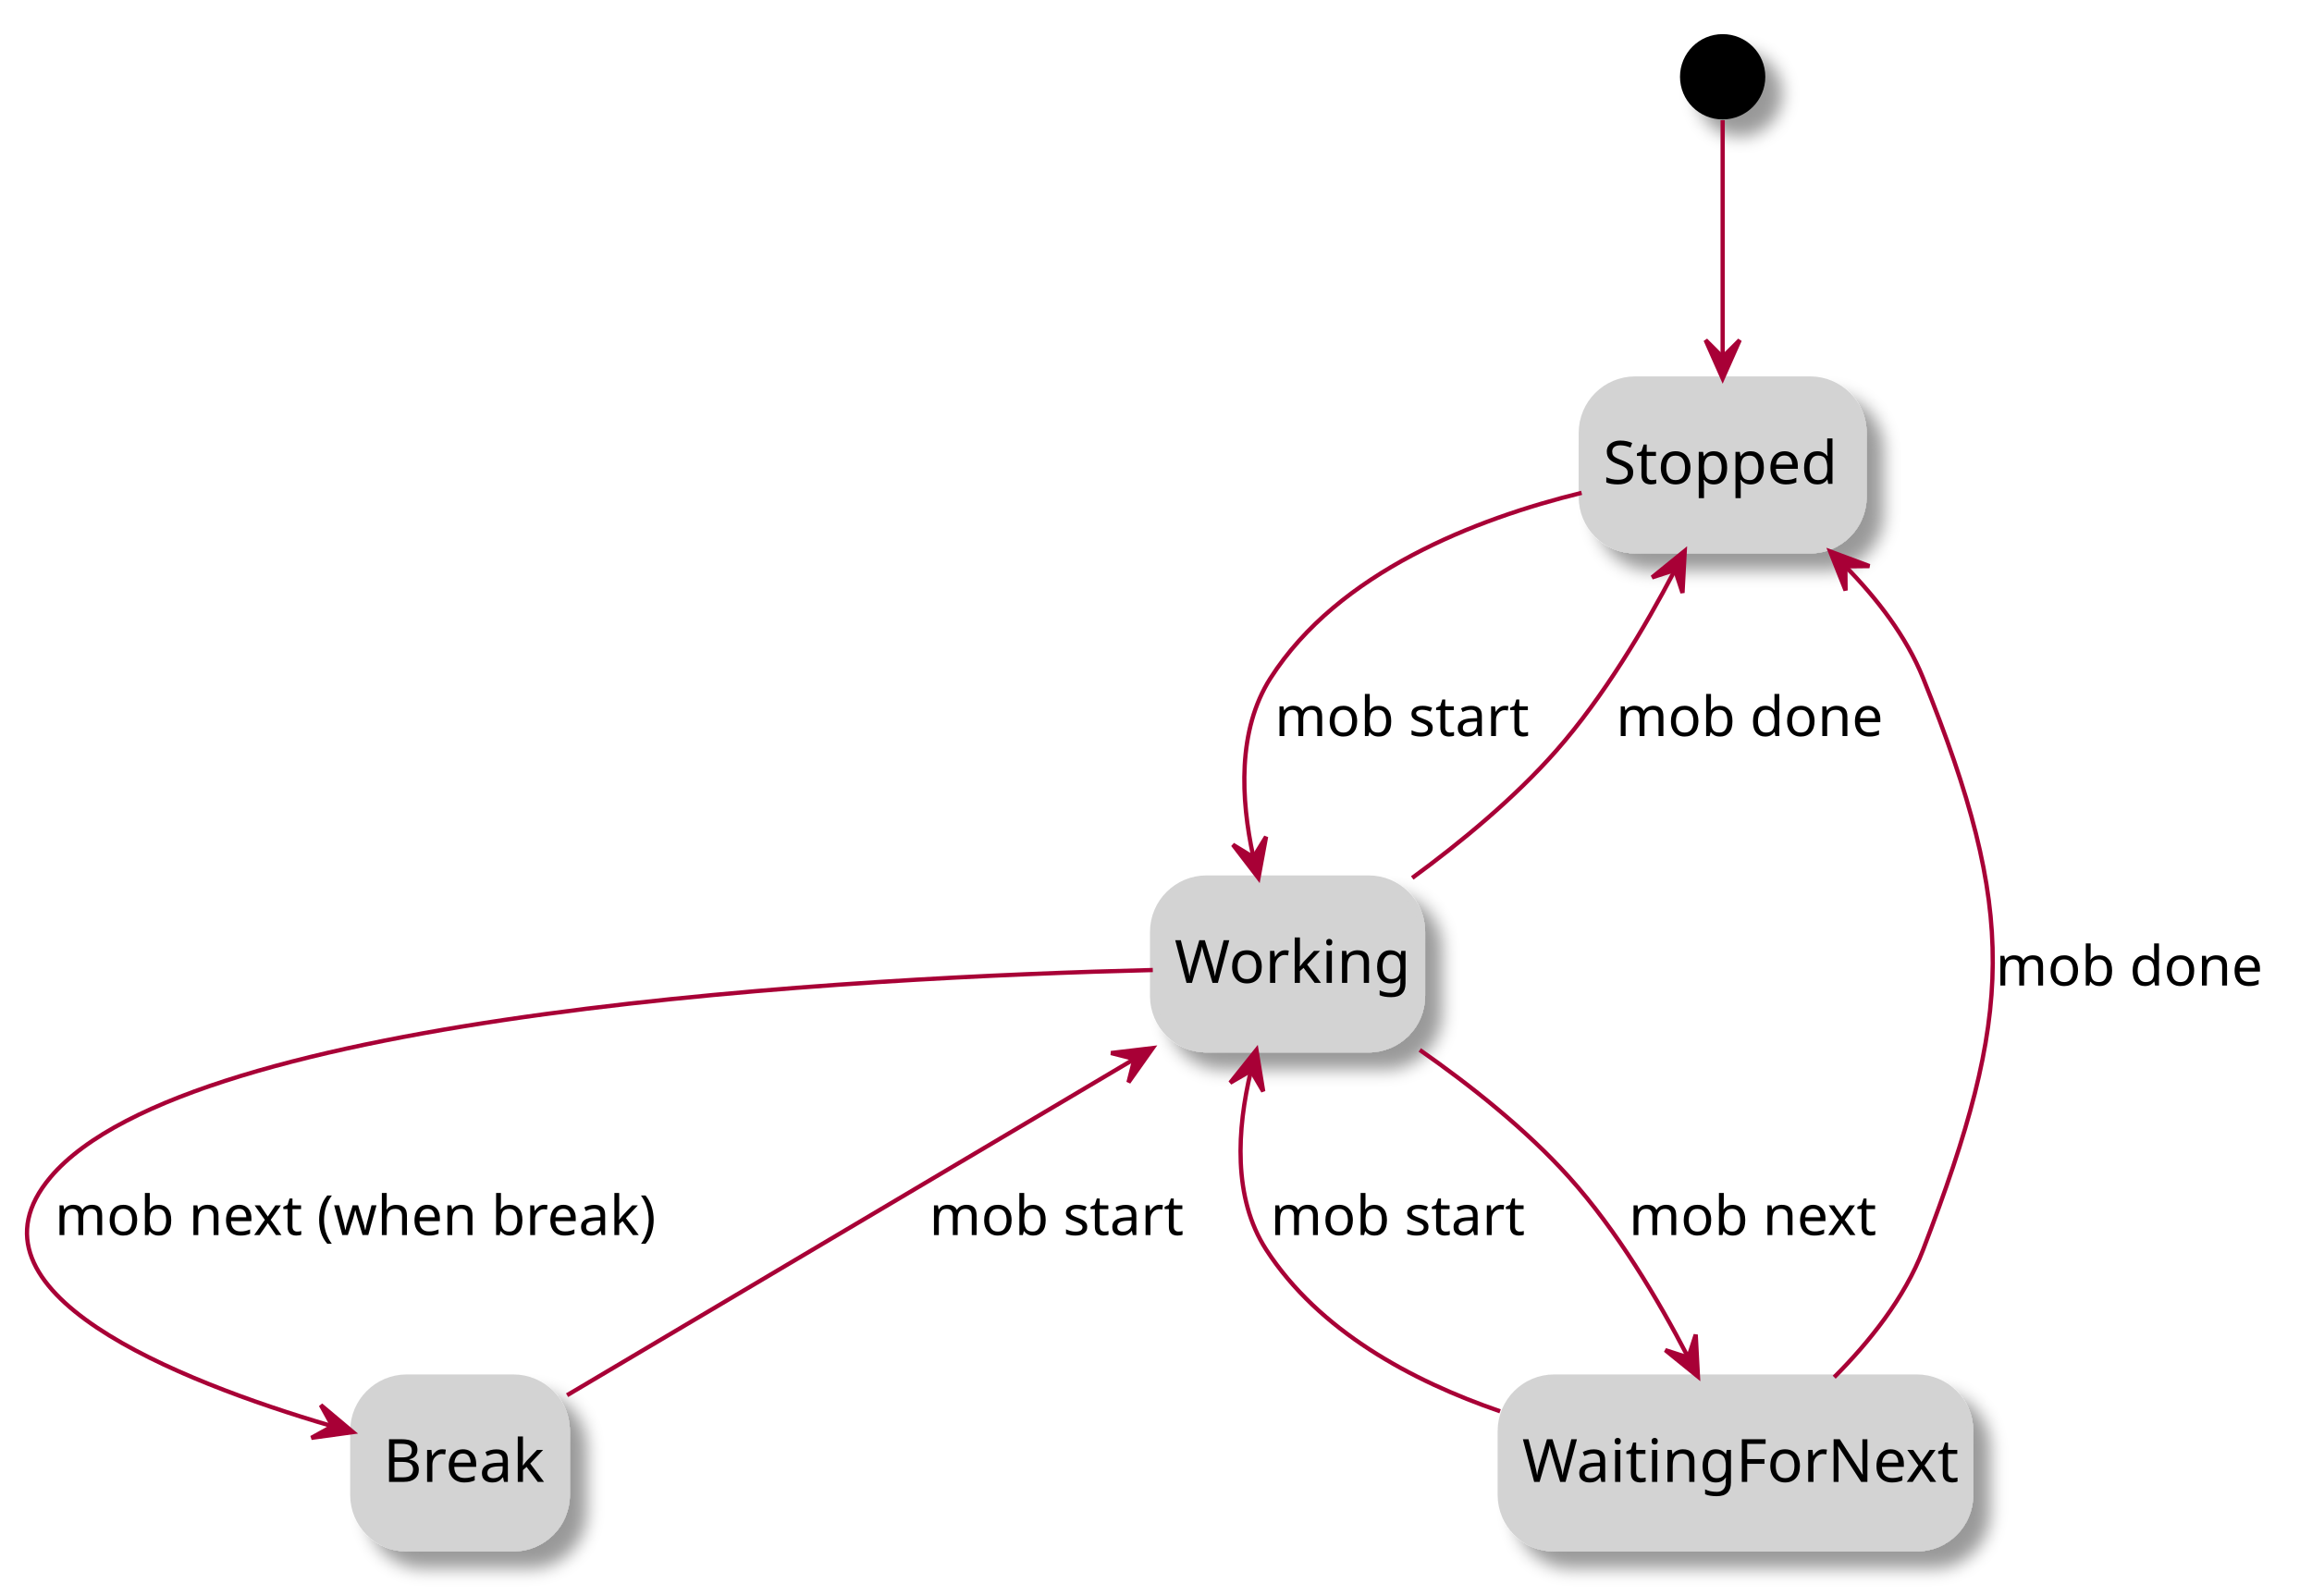
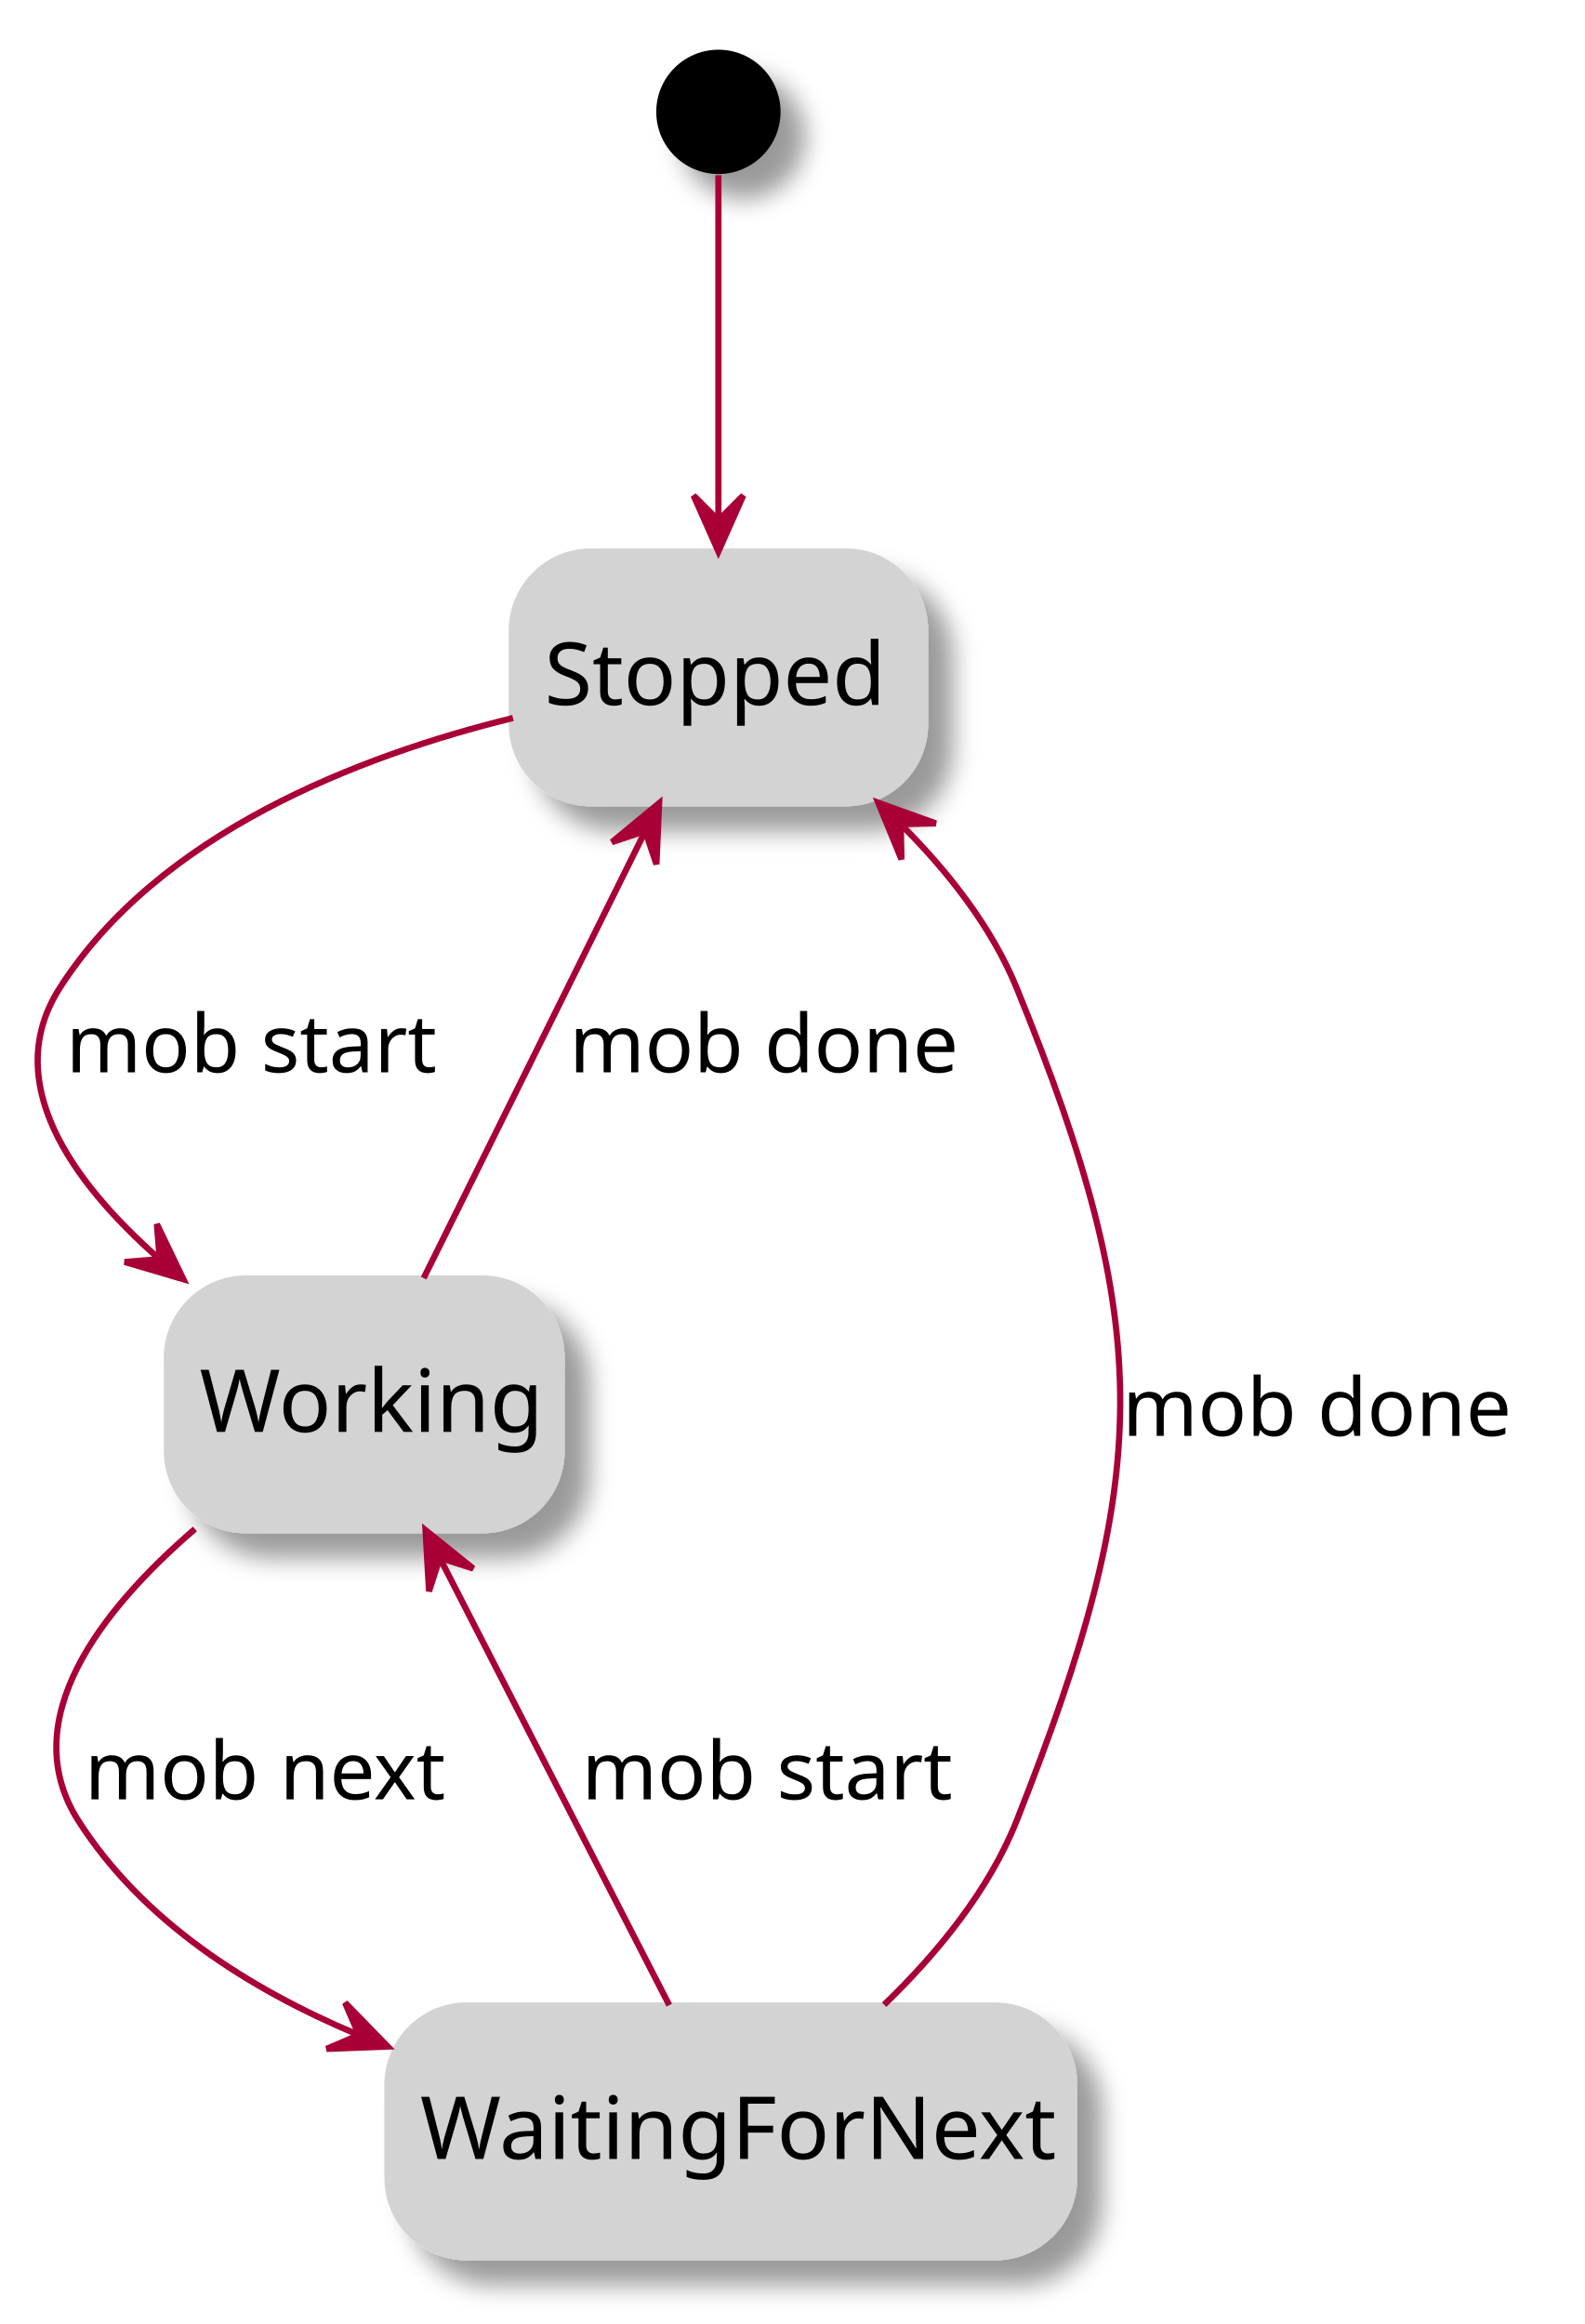
- <svg xmlns="http://www.w3.org/2000/svg" contentScriptType="application/ecmascript" contentStyleType="text/css" height="374px" preserveAspectRatio="none" style="width:542px;height:374px;" version="1.1" viewBox="0 0 542 374" width="542px" zoomAndPan="magnify">
+ <svg xmlns="http://www.w3.org/2000/svg" contentScriptType="application/ecmascript" contentStyleType="text/css" height="374px" preserveAspectRatio="none" style="width:255px;height:374px;" version="1.1" viewBox="0 0 255 374" width="255px" zoomAndPan="magnify">
  <defs>
-     <filter height="300%" id="f196iu4edj740e" width="300%" x="-1" y="-1">
+     <filter height="300%" id="f37cybzssgdp7" width="300%" x="-1" y="-1">
      <feGaussianBlur result="blurOut" stdDeviation="2.0" />
      <feColorMatrix in="blurOut" result="blurOut2" type="matrix" values="0 0 0 0 0 0 0 0 0 0 0 0 0 0 0 0 0 0 .4 0" />
      <feOffset dx="4.0" dy="4.0" in="blurOut2" result="blurOut3" />
      <feBlend in="SourceGraphic" in2="blurOut3" mode="normal" />
    </filter>
  </defs>
  <g>
-     <ellipse cx="403.84" cy="18" fill="#000000" filter="url(#f196iu4edj740e)" rx="10" ry="10" style="stroke: none; stroke-width: 1.0;" />
-     <rect fill="#D3D3D3" filter="url(#f196iu4edj740e)" height="40" rx="12.5" ry="12.5" style="stroke: #D3D3D3; stroke-width: 1.5;" width="66" x="370.84" y="89" />
-     <text fill="#000000" font-family="Avenir" font-size="14" lengthAdjust="spacingAndGlyphs" textLength="56" x="375.84" y="113.438">Stopped</text>
-     <rect fill="#D3D3D3" filter="url(#f196iu4edj740e)" height="40" rx="12.5" ry="12.5" style="stroke: #D3D3D3; stroke-width: 1.5;" width="63" x="270.34" y="206" />
-     <text fill="#000000" font-family="Avenir" font-size="14" lengthAdjust="spacingAndGlyphs" textLength="53" x="275.34" y="230.438">Working</text>
-     <rect fill="#D3D3D3" filter="url(#f196iu4edj740e)" height="40" rx="12.5" ry="12.5" style="stroke: #D3D3D3; stroke-width: 1.5;" width="110" x="351.84" y="323" />
-     <text fill="#000000" font-family="Avenir" font-size="14" lengthAdjust="spacingAndGlyphs" textLength="100" x="356.84" y="347.438">WaitingForNext</text>
-     <rect fill="#D3D3D3" filter="url(#f196iu4edj740e)" height="40" rx="12.5" ry="12.5" style="stroke: #D3D3D3; stroke-width: 1.5;" width="50" x="82.84" y="323" />
-     <text fill="#000000" font-family="Avenir" font-size="14" lengthAdjust="spacingAndGlyphs" textLength="36" x="89.84" y="347.438">Break</text>
-     <path d="M403.84,28.19 C403.84,41.18 403.84,65.38 403.84,83.73 " fill="none" id="*start-&gt;Stopped" style="stroke: #A80036; stroke-width: 1.0;" />
-     <polygon fill="#A80036" points="403.84,88.74,407.84,79.74,403.84,83.74,399.84,79.74,403.84,88.74" style="stroke: #A80036; stroke-width: 1.0;" />
-     <path d="M370.78,115.55 C346.02,121.63 313.79,134.06 297.84,159 C290.03,171.21 290.9,187.43 293.78,200.73 " fill="none" id="Stopped-&gt;Working" style="stroke: #A80036; stroke-width: 1.0;" />
-     <polygon fill="#A80036" points="295.02,205.86,296.805,196.174,293.851,200.999,289.027,198.045,295.02,205.86" style="stroke: #A80036; stroke-width: 1.0;" />
-     <text fill="#000000" font-family="sans-serif" font-size="13" lengthAdjust="spacingAndGlyphs" textLength="61" x="298.84" y="172.568">mob start</text>
-     <path d="M331.07,205.84 C342.43,197.52 355.04,187.13 364.84,176 C375.96,163.36 385.61,147.11 392.53,133.89 " fill="none" id="Working-&gt;Stopped" style="stroke: #A80036; stroke-width: 1.0;" />
-     <polygon fill="#A80036" points="394.95,129.17,387.3,135.373,392.68,133.625,394.427,139.005,394.95,129.17" style="stroke: #A80036; stroke-width: 1.0;" />
-     <text fill="#000000" font-family="sans-serif" font-size="13" lengthAdjust="spacingAndGlyphs" textLength="63" x="378.84" y="172.568">mob done</text>
-     <path d="M332.84,246.17 C344.66,254.42 357.72,264.76 367.84,276 C379.1,288.51 388.75,304.77 395.64,318.02 " fill="none" id="Working-&gt;WaitingForNext" style="stroke: #A80036; stroke-width: 1.0;" />
-     <polygon fill="#A80036" points="398.05,322.75,397.527,312.915,395.78,318.295,390.4,316.547,398.05,322.75" style="stroke: #A80036; stroke-width: 1.0;" />
-     <text fill="#000000" font-family="sans-serif" font-size="13" lengthAdjust="spacingAndGlyphs" textLength="60" x="381.84" y="289.568">mob next</text>
-     <path d="M351.67,330.89 C330.83,323.73 309.19,312.02 296.84,293 C288.94,280.83 290.05,264.62 293.2,251.3 " fill="none" id="WaitingForNext-&gt;Working" style="stroke: #A80036; stroke-width: 1.0;" />
-     <polygon fill="#A80036" points="294.55,246.17,288.396,253.859,293.28,251.006,296.134,255.891,294.55,246.17" style="stroke: #A80036; stroke-width: 1.0;" />
-     <text fill="#000000" font-family="sans-serif" font-size="13" lengthAdjust="spacingAndGlyphs" textLength="61" x="297.84" y="289.568">mob start</text>
-     <path d="M270.25,227.43 C202.08,229.09 44.68,237.15 11.84,276 C-10.87,302.87 41.6,323.7 77.57,334.29 " fill="none" id="Working-&gt;Break" style="stroke: #A80036; stroke-width: 1.0;" />
-     <polygon fill="#A80036" points="82.75,335.77,75.213,329.431,77.946,334.383,72.994,337.117,82.75,335.77" style="stroke: #A80036; stroke-width: 1.0;" />
-     <text fill="#000000" font-family="sans-serif" font-size="13" lengthAdjust="spacingAndGlyphs" textLength="144" x="12.84" y="289.568">mob next (when break)</text>
-     <path d="M132.94,327.12 C166.7,307.11 226.96,271.38 265.63,248.46 " fill="none" id="Break-&gt;Working" style="stroke: #A80036; stroke-width: 1.0;" />
-     <polygon fill="#A80036" points="270.24,245.73,260.46,246.892,265.942,248.286,264.549,253.768,270.24,245.73" style="stroke: #A80036; stroke-width: 1.0;" />
-     <text fill="#000000" font-family="sans-serif" font-size="13" lengthAdjust="spacingAndGlyphs" textLength="61" x="217.84" y="289.568">mob start</text>
-     <path d="M429.99,322.9 C438.22,314.66 446.5,304.32 450.84,293 C472.14,237.39 473.06,214.26 450.84,159 C446.91,149.23 439.99,140.3 432.66,132.83 " fill="none" id="WaitingForNext-&gt;Stopped" style="stroke: #A80036; stroke-width: 1.0;" />
-     <polygon fill="#A80036" points="429.03,129.28,432.658,138.436,432.601,132.78,438.258,132.722,429.03,129.28" style="stroke: #A80036; stroke-width: 1.0;" />
-     <text fill="#000000" font-family="sans-serif" font-size="13" lengthAdjust="spacingAndGlyphs" textLength="63" x="467.84" y="231.068">mob done</text>
+     <ellipse cx="115.61" cy="18" fill="#000000" filter="url(#f37cybzssgdp7)" rx="10" ry="10" style="stroke: none; stroke-width: 1.0;" />
+     <rect fill="#D3D3D3" filter="url(#f37cybzssgdp7)" height="40" rx="12.5" ry="12.5" style="stroke: #D3D3D3; stroke-width: 1.5;" width="66" x="82.61" y="89" />
+     <text fill="#000000" font-family="Avenir" font-size="14" lengthAdjust="spacingAndGlyphs" textLength="56" x="87.61" y="113.438">Stopped</text>
+     <rect fill="#D3D3D3" filter="url(#f37cybzssgdp7)" height="40" rx="12.5" ry="12.5" style="stroke: #D3D3D3; stroke-width: 1.5;" width="63" x="27.11" y="206" />
+     <text fill="#000000" font-family="Avenir" font-size="14" lengthAdjust="spacingAndGlyphs" textLength="53" x="32.11" y="230.438">Working</text>
+     <rect fill="#D3D3D3" filter="url(#f37cybzssgdp7)" height="40" rx="12.5" ry="12.5" style="stroke: #D3D3D3; stroke-width: 1.5;" width="110" x="62.61" y="323" />
+     <text fill="#000000" font-family="Avenir" font-size="14" lengthAdjust="spacingAndGlyphs" textLength="100" x="67.61" y="347.438">WaitingForNext</text>
+     <path d="M115.61,28.19 C115.61,41.18 115.61,65.38 115.61,83.73 " fill="none" id="*start-&gt;Stopped" style="stroke: #A80036; stroke-width: 1.0;" />
+     <polygon fill="#A80036" points="115.61,88.74,119.61,79.74,115.61,83.74,111.61,79.74,115.61,88.74" style="stroke: #A80036; stroke-width: 1.0;" />
+     <path d="M82.55,115.55 C57.79,121.63 25.55,134.06 9.61,159 C0.05,173.95 11.33,189.94 25.46,202.44 " fill="none" id="Stopped-&gt;Working" style="stroke: #A80036; stroke-width: 1.0;" />
+     <polygon fill="#A80036" points="29.51,205.87,25.244,196.993,25.701,202.631,20.062,203.088,29.51,205.87" style="stroke: #A80036; stroke-width: 1.0;" />
+     <text fill="#000000" font-family="sans-serif" font-size="13" lengthAdjust="spacingAndGlyphs" textLength="61" x="10.61" y="172.568">mob start</text>
+     <path d="M68.18,205.69 C77.97,185.93 93.21,155.19 103.76,133.91 " fill="none" id="Working-&gt;Stopped" style="stroke: #A80036; stroke-width: 1.0;" />
+     <polygon fill="#A80036" points="106.07,129.25,98.475,135.521,103.84,133.725,105.635,139.089,106.07,129.25" style="stroke: #A80036; stroke-width: 1.0;" />
+     <text fill="#000000" font-family="sans-serif" font-size="13" lengthAdjust="spacingAndGlyphs" textLength="63" x="91.61" y="172.568">mob done</text>
+     <path d="M31.37,246.06 C16.23,259.09 2.33,276.86 12.61,293 C22.88,309.13 40,320.04 57.47,327.38 " fill="none" id="Working-&gt;WaitingForNext" style="stroke: #A80036; stroke-width: 1.0;" />
+     <polygon fill="#A80036" points="62.4,329.35,55.529,322.294,57.758,327.493,52.558,329.721,62.4,329.35" style="stroke: #A80036; stroke-width: 1.0;" />
+     <text fill="#000000" font-family="sans-serif" font-size="13" lengthAdjust="spacingAndGlyphs" textLength="60" x="13.61" y="289.568">mob next</text>
+     <path d="M107.7,322.69 C97.56,302.93 81.79,272.19 70.87,250.91 " fill="none" id="WaitingForNext-&gt;Working" style="stroke: #A80036; stroke-width: 1.0;" />
+     <polygon fill="#A80036" points="68.48,246.25,69.04,256.083,70.767,250.696,76.154,252.423,68.48,246.25" style="stroke: #A80036; stroke-width: 1.0;" />
+     <text fill="#000000" font-family="sans-serif" font-size="13" lengthAdjust="spacingAndGlyphs" textLength="61" x="93.61" y="289.568">mob start</text>
+     <path d="M142.28,322.62 C150.71,314.49 159.14,304.28 163.61,293 C185.53,237.62 186.11,214.14 163.61,159 C159.59,149.15 152.52,140.2 145.03,132.73 " fill="none" id="WaitingForNext-&gt;Stopped" style="stroke: #A80036; stroke-width: 1.0;" />
+     <polygon fill="#A80036" points="141.33,129.18,145.069,138.292,144.943,132.636,150.599,132.51,141.33,129.18" style="stroke: #A80036; stroke-width: 1.0;" />
+     <text fill="#000000" font-family="sans-serif" font-size="13" lengthAdjust="spacingAndGlyphs" textLength="63" x="180.61" y="231.068">mob done</text>
  </g>
</svg>
